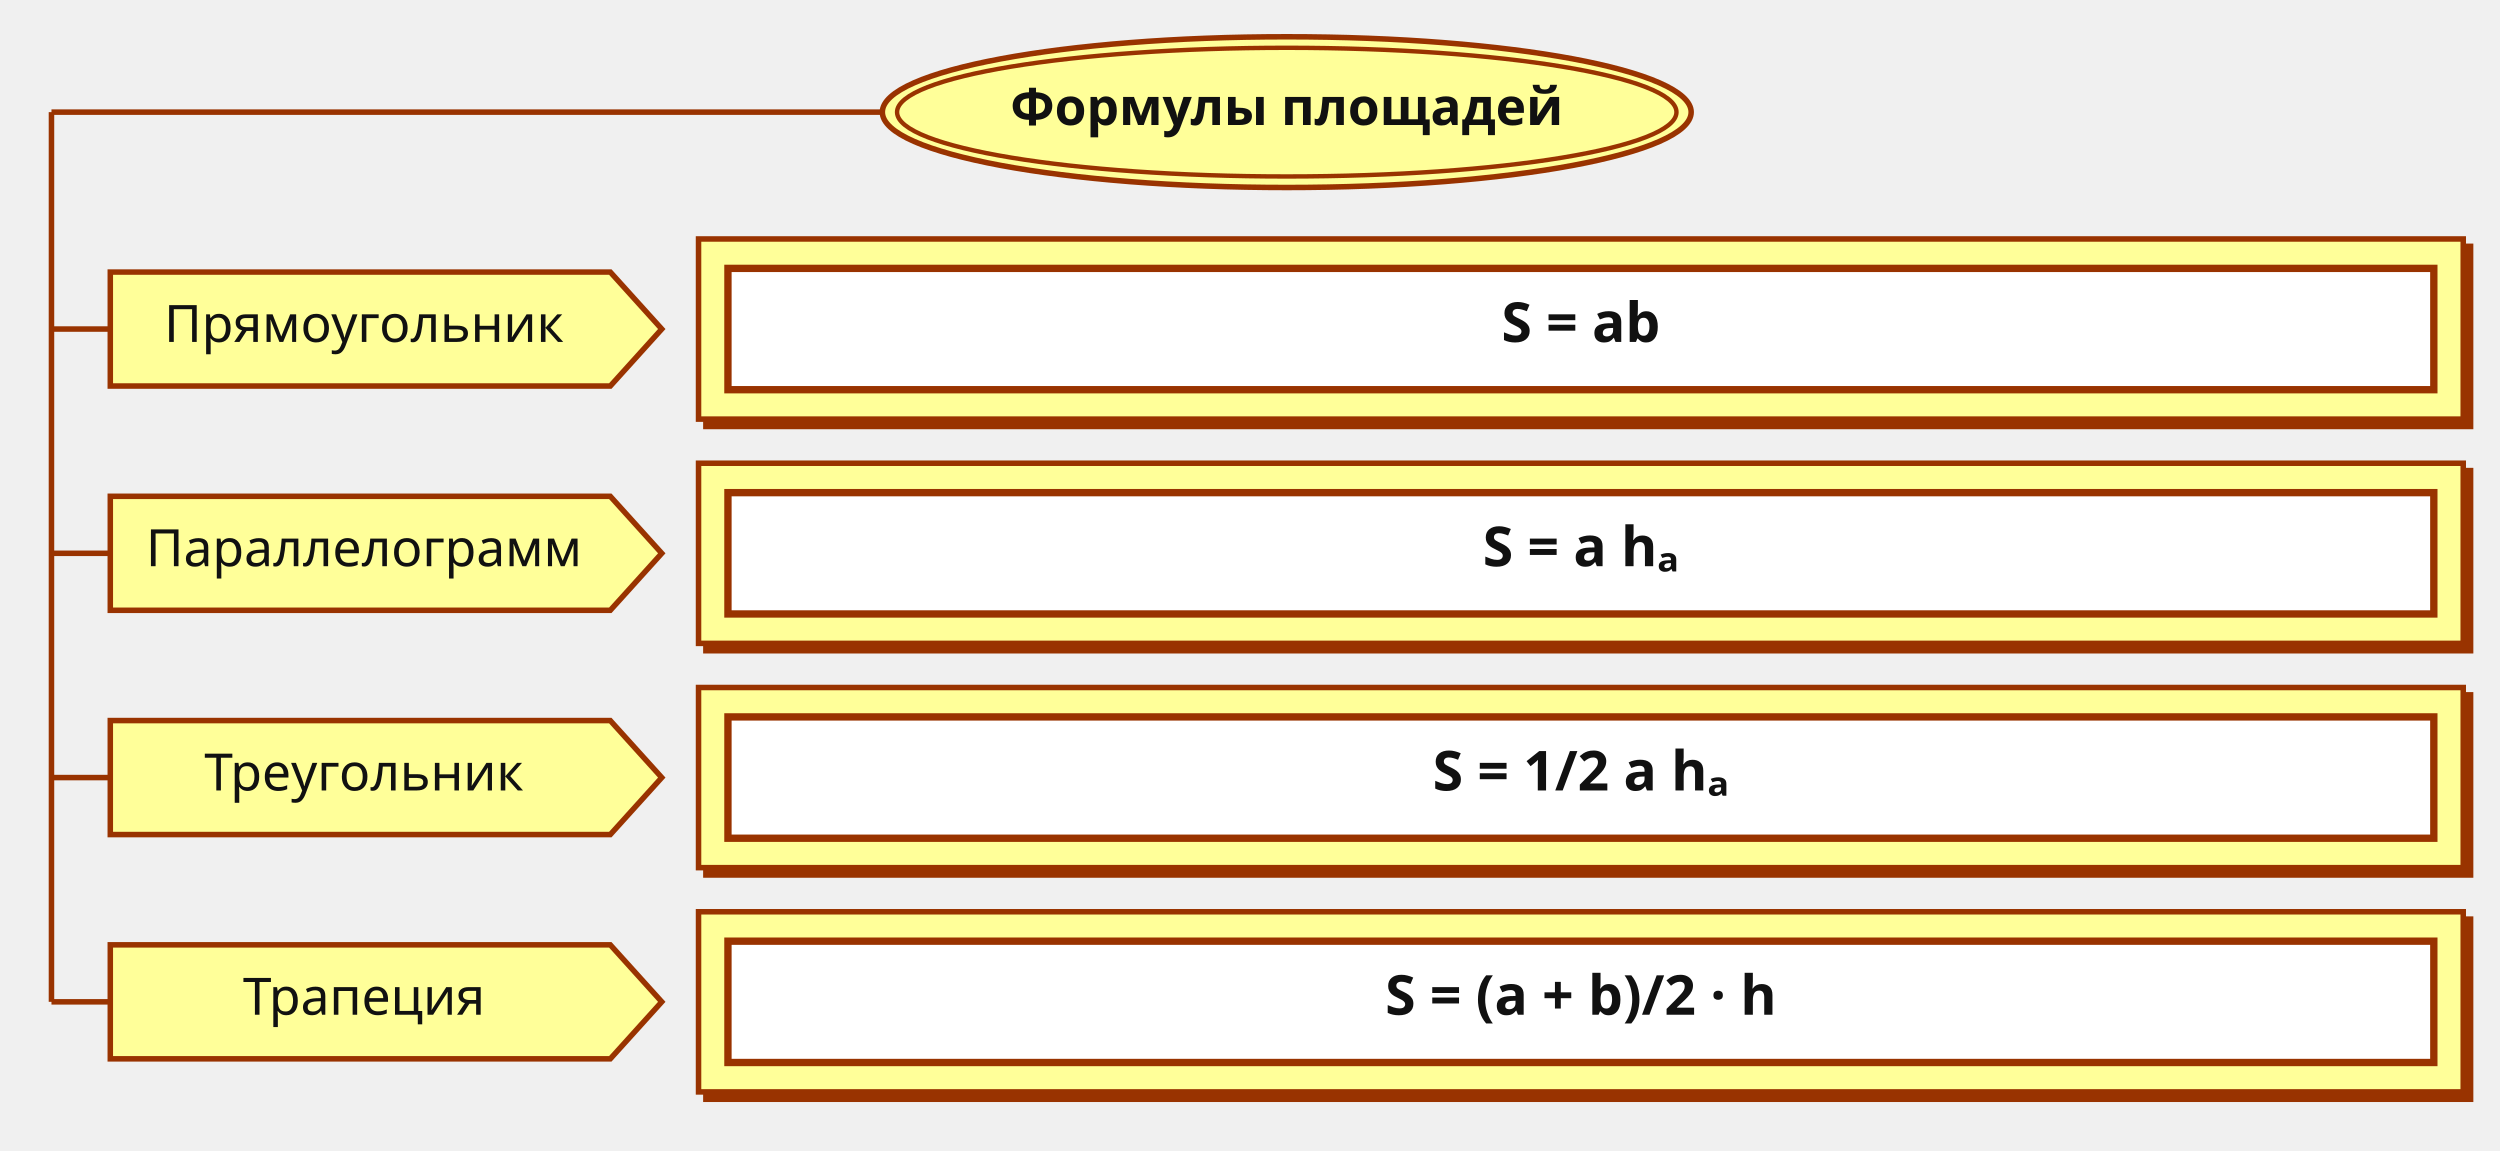
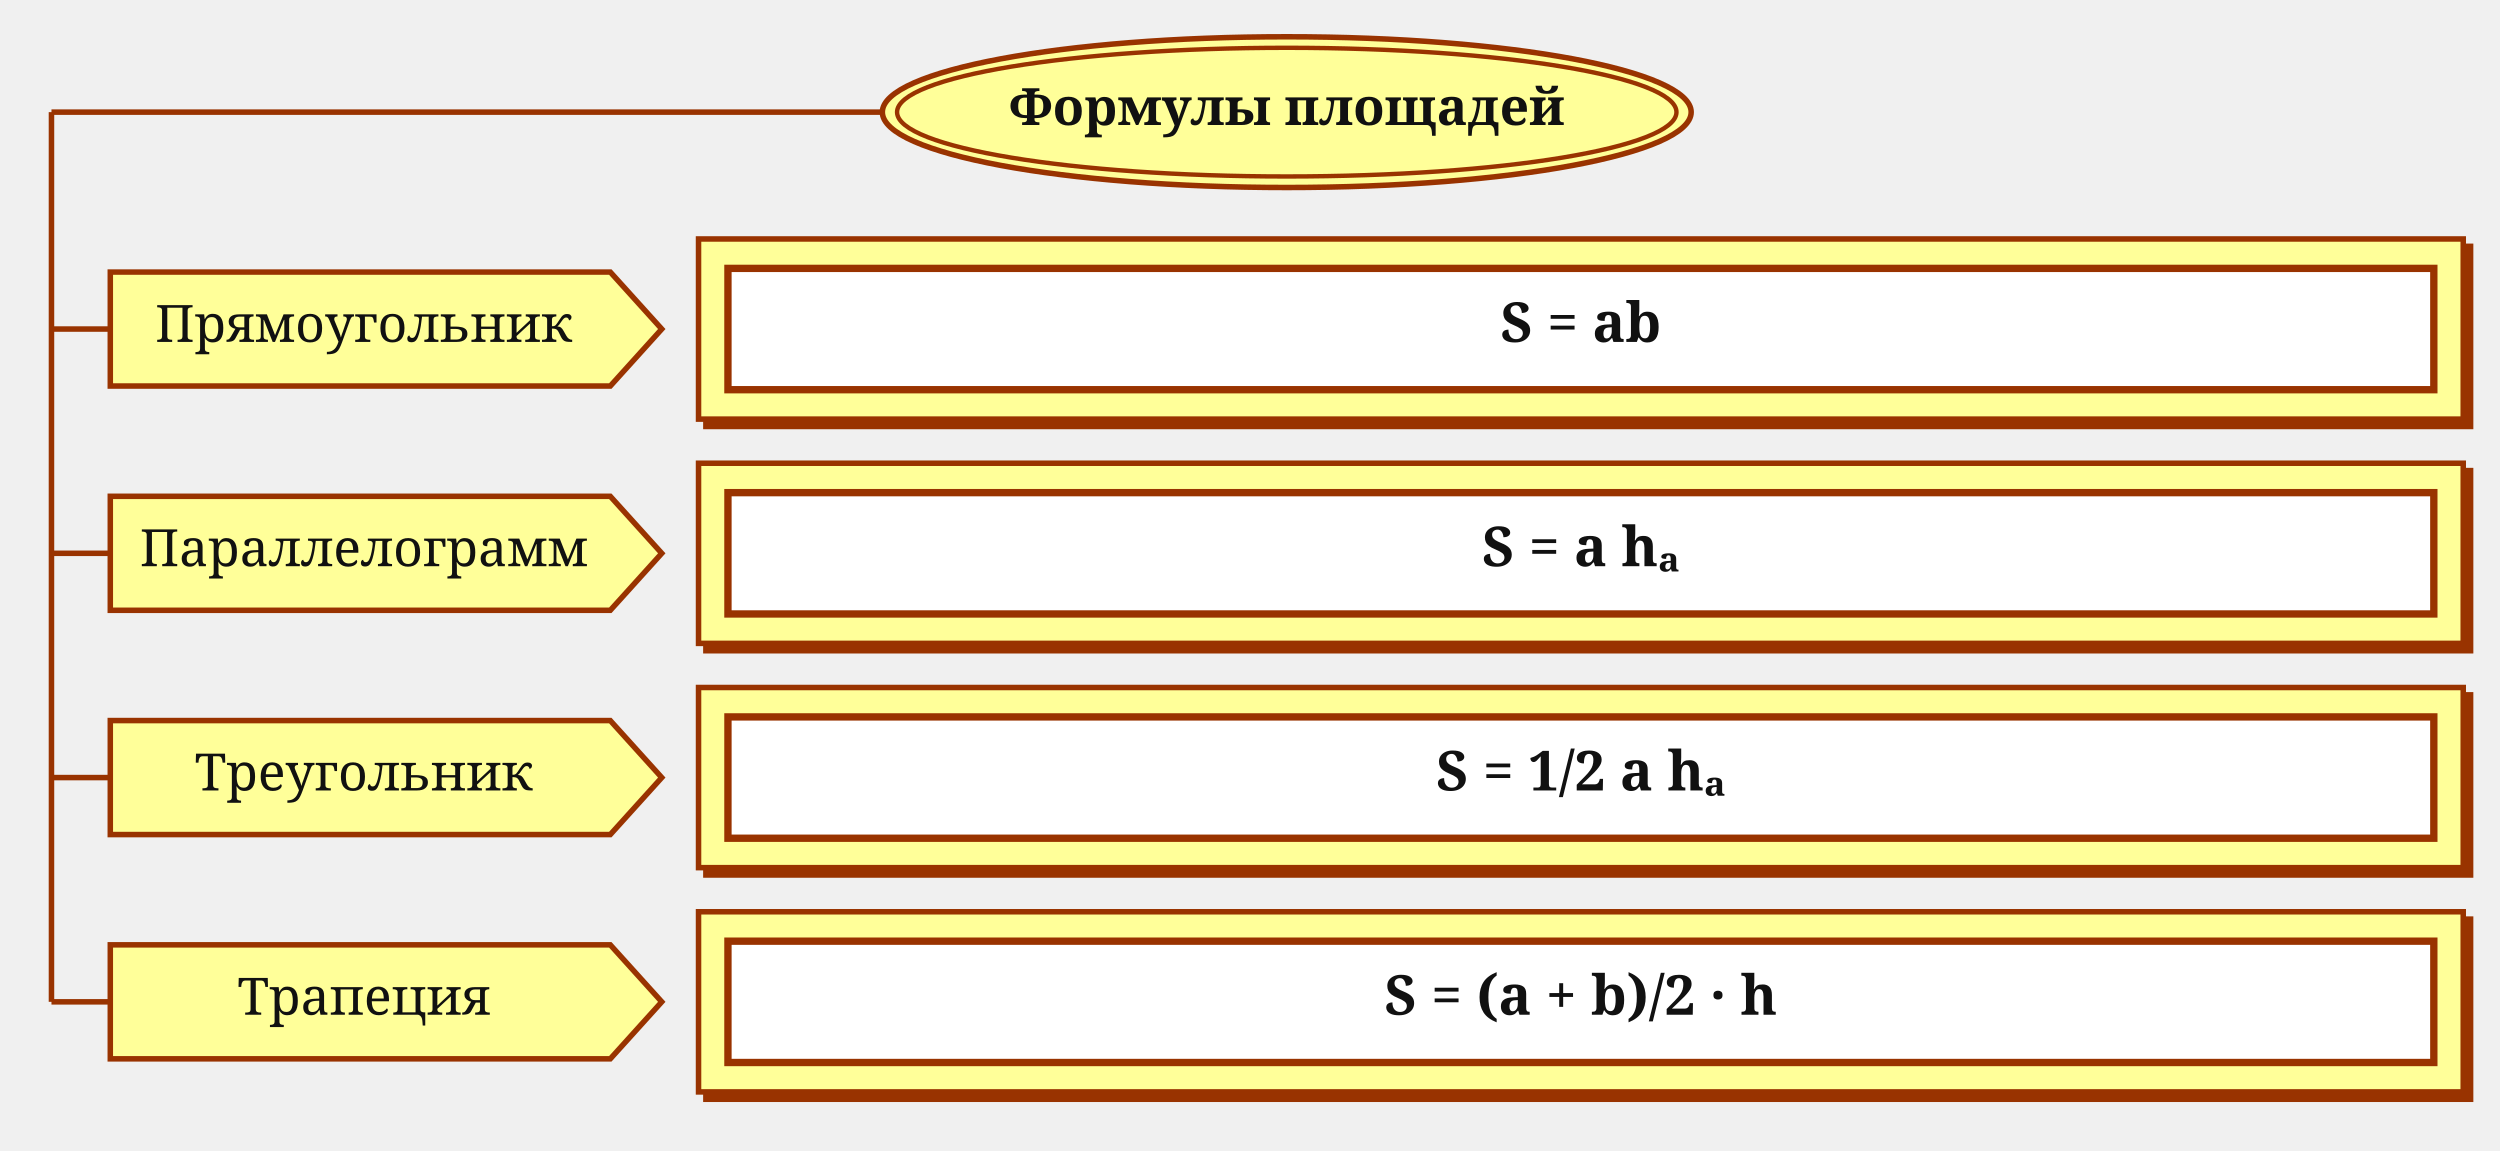
- <svg xmlns="http://www.w3.org/2000/svg" width="680" height="313" viewBox="0 0 680 313" font-family="PT Sans, sans-serif">
+ <svg xmlns="http://www.w3.org/2000/svg" width="680" height="313" viewBox="0 0 680 313" font-family="PT Serif, serif">
  <g transform="translate(0.0,0.0)">
    <line x1="14.0" y1="30.5" x2="14.0" y2="272.5" stroke="#993300" stroke-width="1.5" />
    <ellipse cx="350.0" cy="30.5" rx="110.0" ry="20.5" fill="#FFFF99" stroke="#993300" stroke-width="1.5" />
    <ellipse cx="350.0" cy="30.5" rx="106.0" ry="17.5" fill="none" stroke="#993300" stroke-width="1.2" />
    <text x="350.0" y="34.0" font-size="14" text-anchor="middle" font-weight="bold" fill="#111">Формулы площадей</text>
    <line x1="14.0" y1="30.5" x2="240.0" y2="30.5" stroke="#993300" stroke-width="1.5" />
    <path d="M30.0,74.0H166.0L180.0,89.5L166.0,105.0H30.0Z" fill="#FFFF99" stroke="#993300" stroke-width="1.5" />
    <text x="99.0" y="93.0" font-size="14" text-anchor="middle" fill="#111">Прямоугольник</text>
    <g class="memo">
      <rect x="192.0" y="67.0" width="480.0" height="49.0" rx="0" fill="#993300" stroke="#993300" stroke-width="1.5" />
      <rect x="190.0" y="65.0" width="480.0" height="49.0" rx="0" fill="#FFFF99" stroke="#993300" stroke-width="1.5" />
      <g class="memo-t">
        <rect x="198.0" y="73.0" width="464.0" height="33.0" rx="0" fill="#fff" stroke="#993300" stroke-width="2" />
        <text x="430.0" y="93.0" font-size="15" text-anchor="middle" font-weight="bold" fill="#111">S = ab</text>
      </g>
    </g>
    <line x1="14.0" y1="89.5" x2="30.0" y2="89.5" stroke="#993300" stroke-width="1.5" />
    <path d="M30.0,135.0H166.0L180.0,150.5L166.0,166.0H30.0Z" fill="#FFFF99" stroke="#993300" stroke-width="1.5" />
    <text x="99.0" y="154.0" font-size="14" text-anchor="middle" fill="#111">Параллелограмм</text>
    <g class="memo">
      <rect x="192.0" y="128.0" width="480.0" height="49.0" rx="0" fill="#993300" stroke="#993300" stroke-width="1.5" />
      <rect x="190.0" y="126.0" width="480.0" height="49.0" rx="0" fill="#FFFF99" stroke="#993300" stroke-width="1.5" />
      <g class="memo-t">
        <rect x="198.0" y="134.0" width="464.0" height="33.0" rx="0" fill="#fff" stroke="#993300" stroke-width="2" />
        <text x="430.0" y="154.0" font-size="15" text-anchor="middle" font-weight="bold" fill="#111">S = a hₐ</text>
      </g>
    </g>
    <line x1="14.0" y1="150.5" x2="30.0" y2="150.5" stroke="#993300" stroke-width="1.5" />
    <path d="M30.0,196.0H166.0L180.0,211.5L166.0,227.0H30.0Z" fill="#FFFF99" stroke="#993300" stroke-width="1.5" />
    <text x="99.0" y="215.0" font-size="14" text-anchor="middle" fill="#111">Треугольник</text>
    <g class="memo">
      <rect x="192.0" y="189.0" width="480.0" height="49.0" rx="0" fill="#993300" stroke="#993300" stroke-width="1.5" />
      <rect x="190.0" y="187.0" width="480.0" height="49.0" rx="0" fill="#FFFF99" stroke="#993300" stroke-width="1.5" />
      <g class="memo-t">
        <rect x="198.0" y="195.0" width="464.0" height="33.0" rx="0" fill="#fff" stroke="#993300" stroke-width="2" />
        <text x="430.0" y="215.0" font-size="15" text-anchor="middle" font-weight="bold" fill="#111">S = 1/2 a hₐ</text>
      </g>
    </g>
    <line x1="14.0" y1="211.5" x2="30.0" y2="211.5" stroke="#993300" stroke-width="1.5" />
    <path d="M30.0,257.0H166.0L180.0,272.5L166.0,288.0H30.0Z" fill="#FFFF99" stroke="#993300" stroke-width="1.5" />
    <text x="99.0" y="276.0" font-size="14" text-anchor="middle" fill="#111">Трапеция</text>
    <g class="memo">
      <rect x="192.0" y="250.0" width="480.0" height="49.0" rx="0" fill="#993300" stroke="#993300" stroke-width="1.5" />
      <rect x="190.0" y="248.0" width="480.0" height="49.0" rx="0" fill="#FFFF99" stroke="#993300" stroke-width="1.5" />
      <g class="memo-t">
        <rect x="198.0" y="256.0" width="464.0" height="33.0" rx="0" fill="#fff" stroke="#993300" stroke-width="2" />
        <text x="430.0" y="276.0" font-size="15" text-anchor="middle" font-weight="bold" fill="#111">S = (a + b)/2 · h</text>
      </g>
    </g>
    <line x1="14.0" y1="272.5" x2="30.0" y2="272.5" stroke="#993300" stroke-width="1.5" />
  </g>
</svg>
